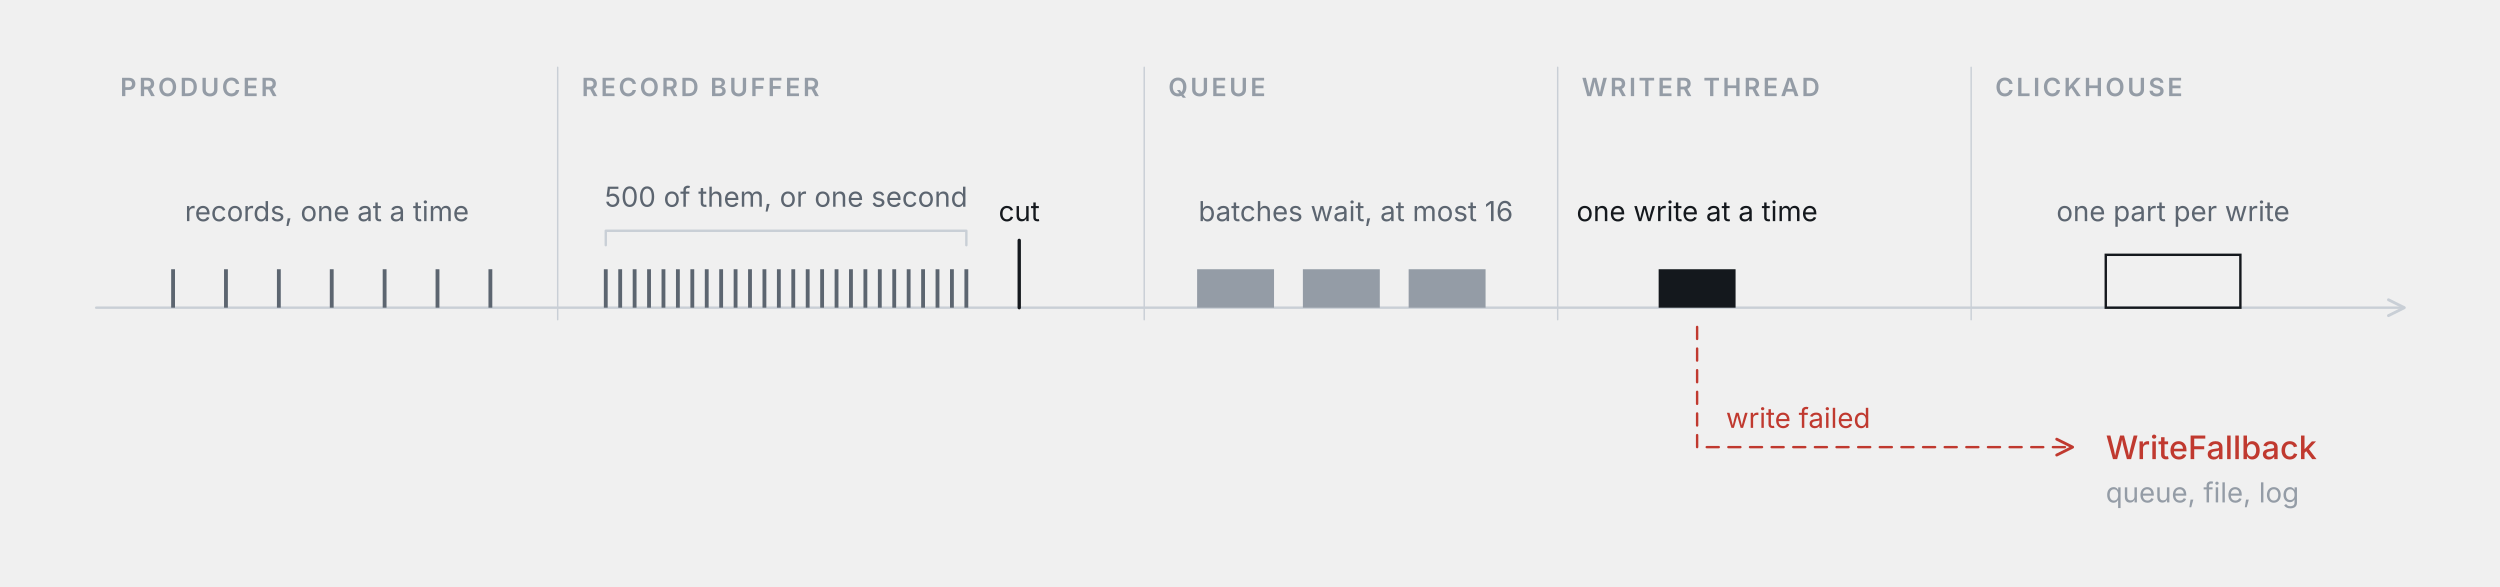
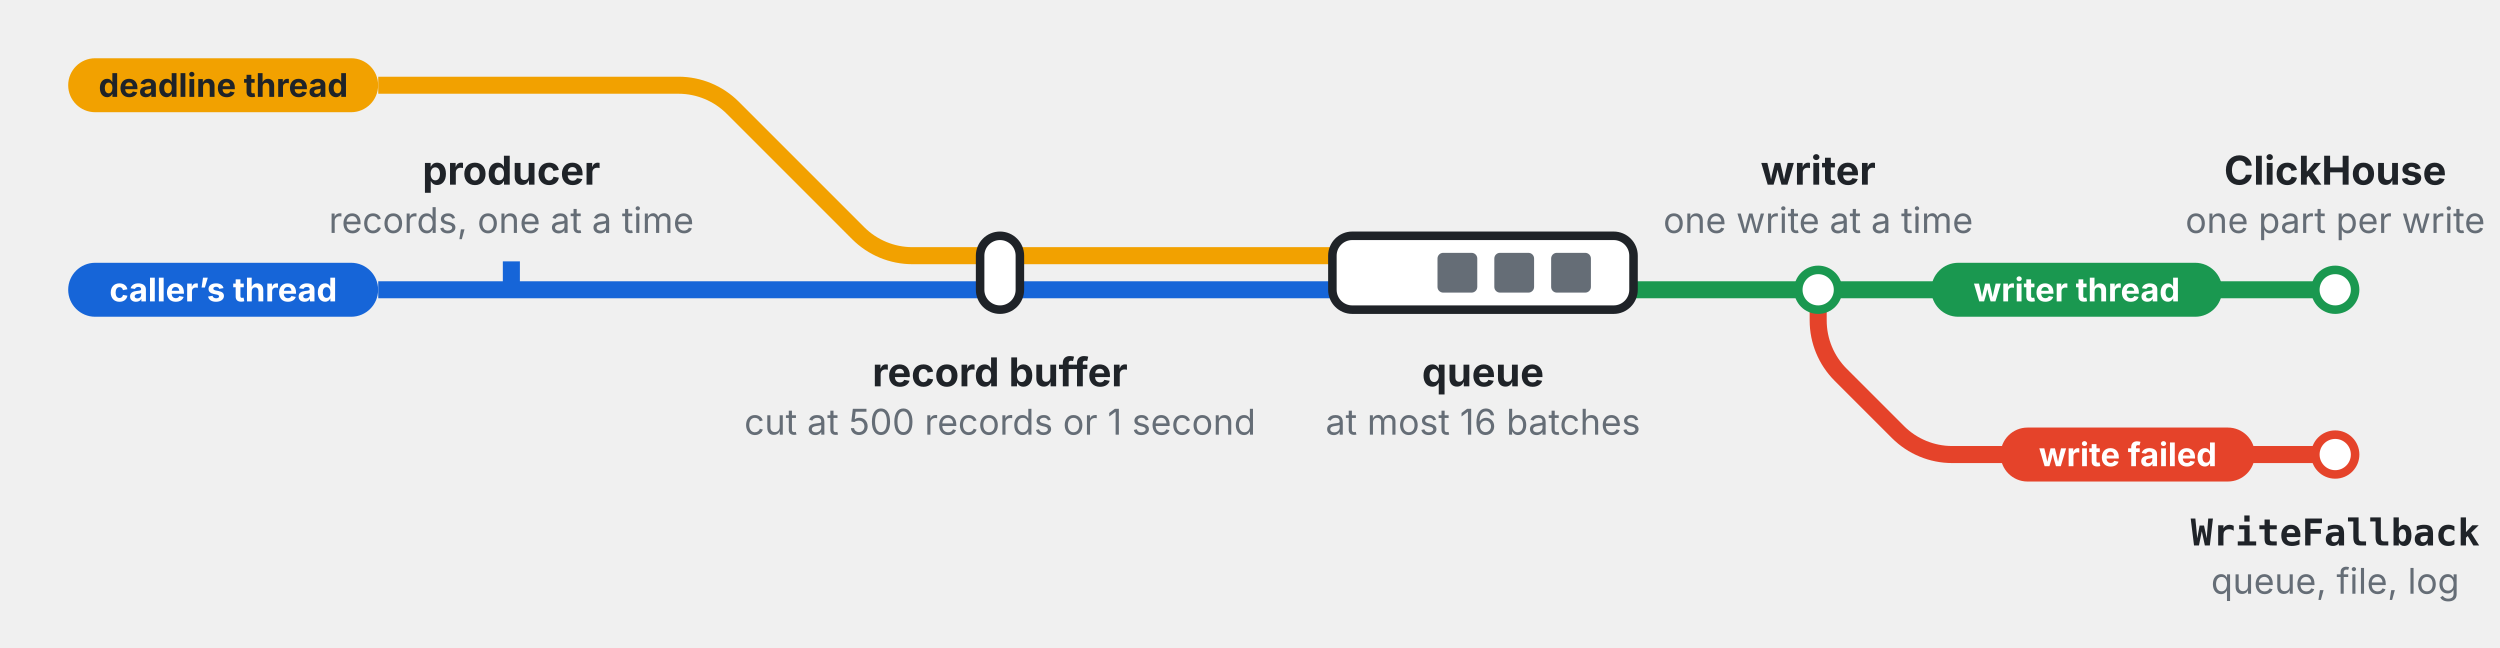
- <svg xmlns="http://www.w3.org/2000/svg" viewBox="0 0 1040 244" width="1040" height="244" role="img">
-   <defs>
-     <marker id="tip-ink" markerWidth="9" markerHeight="9" refX="7.2" refY="4.5" orient="auto">
-       <path d="M0.8,1.2 L7.4,4.5 L0.8,7.8" fill="none" stroke="#14181D" stroke-width="1.2" stroke-linecap="round" stroke-linejoin="round" />
-     </marker>
-     <marker id="tip-soft" markerWidth="9" markerHeight="9" refX="7.2" refY="4.5" orient="auto">
-       <path d="M0.8,1.2 L7.4,4.5 L0.8,7.8" fill="none" stroke="#5C6570" stroke-width="1.2" stroke-linecap="round" stroke-linejoin="round" />
-     </marker>
-     <marker id="tip-mute" markerWidth="9" markerHeight="9" refX="7.2" refY="4.5" orient="auto">
-       <path d="M0.8,1.2 L7.4,4.5 L0.8,7.8" fill="none" stroke="#949CA6" stroke-width="1.2" stroke-linecap="round" stroke-linejoin="round" />
-     </marker>
-     <marker id="tip-hair" markerWidth="9" markerHeight="9" refX="7.2" refY="4.5" orient="auto">
-       <path d="M0.8,1.2 L7.4,4.5 L0.8,7.8" fill="none" stroke="#C9CFD6" stroke-width="1.2" stroke-linecap="round" stroke-linejoin="round" />
-     </marker>
-     <marker id="tip-bad" markerWidth="9" markerHeight="9" refX="7.2" refY="4.5" orient="auto">
-       <path d="M0.8,1.2 L7.4,4.5 L0.8,7.8" fill="none" stroke="#C0392F" stroke-width="1.2" stroke-linecap="round" stroke-linejoin="round" />
-     </marker>
-   </defs>
-   <text x="50" y="40" font-family="-apple-system, BlinkMacSystemFont, 'Segoe UI', Inter, Helvetica, Arial, sans-serif" font-size="10.5" font-weight="600" fill="#949CA6" text-anchor="start" letter-spacing="0.1em">PRODUCER</text>
-   <text x="242" y="40" font-family="-apple-system, BlinkMacSystemFont, 'Segoe UI', Inter, Helvetica, Arial, sans-serif" font-size="10.5" font-weight="600" fill="#949CA6" text-anchor="start" letter-spacing="0.1em">RECORD BUFFER</text>
-   <path d="M232,28 L232,133" stroke="#C9CFD6" stroke-width="0.6" fill="none" stroke-linecap="round" />
-   <text x="486" y="40" font-family="-apple-system, BlinkMacSystemFont, 'Segoe UI', Inter, Helvetica, Arial, sans-serif" font-size="10.5" font-weight="600" fill="#949CA6" text-anchor="start" letter-spacing="0.1em">QUEUE</text>
-   <path d="M476,28 L476,133" stroke="#C9CFD6" stroke-width="0.6" fill="none" stroke-linecap="round" />
-   <text x="658" y="40" font-family="-apple-system, BlinkMacSystemFont, 'Segoe UI', Inter, Helvetica, Arial, sans-serif" font-size="10.5" font-weight="600" fill="#949CA6" text-anchor="start" letter-spacing="0.1em">WRITER THREAD</text>
-   <path d="M648,28 L648,133" stroke="#C9CFD6" stroke-width="0.6" fill="none" stroke-linecap="round" />
-   <text x="830" y="40" font-family="-apple-system, BlinkMacSystemFont, 'Segoe UI', Inter, Helvetica, Arial, sans-serif" font-size="10.5" font-weight="600" fill="#949CA6" text-anchor="start" letter-spacing="0.1em">CLICKHOUSE</text>
-   <path d="M820,28 L820,133" stroke="#C9CFD6" stroke-width="0.6" fill="none" stroke-linecap="round" />
-   <path d="M40,128 L1000,128" stroke="#C9CFD6" stroke-width="1" fill="none" stroke-linecap="round" marker-end="url(#tip-hair)" />
-   <path d="M72,128 L72,112" stroke="#5C6570" stroke-width="1.6" stroke-linecap="butt" />
-   <path d="M94,128 L94,112" stroke="#5C6570" stroke-width="1.6" stroke-linecap="butt" />
-   <path d="M116,128 L116,112" stroke="#5C6570" stroke-width="1.6" stroke-linecap="butt" />
-   <path d="M138,128 L138,112" stroke="#5C6570" stroke-width="1.6" stroke-linecap="butt" />
-   <path d="M160,128 L160,112" stroke="#5C6570" stroke-width="1.6" stroke-linecap="butt" />
-   <path d="M182,128 L182,112" stroke="#5C6570" stroke-width="1.6" stroke-linecap="butt" />
-   <path d="M204,128 L204,112" stroke="#5C6570" stroke-width="1.6" stroke-linecap="butt" />
-   <text x="136" y="92" font-family="-apple-system, BlinkMacSystemFont, 'Segoe UI', Inter, Helvetica, Arial, sans-serif" font-size="11.5" font-weight="400" fill="#5C6570" text-anchor="middle">records, one at a time</text>
-   <path d="M252,128 L252,112" stroke="#5C6570" stroke-width="1.6" stroke-linecap="butt" />
-   <path d="M258,128 L258,112" stroke="#5C6570" stroke-width="1.6" stroke-linecap="butt" />
-   <path d="M264,128 L264,112" stroke="#5C6570" stroke-width="1.6" stroke-linecap="butt" />
-   <path d="M270,128 L270,112" stroke="#5C6570" stroke-width="1.6" stroke-linecap="butt" />
-   <path d="M276,128 L276,112" stroke="#5C6570" stroke-width="1.6" stroke-linecap="butt" />
-   <path d="M282,128 L282,112" stroke="#5C6570" stroke-width="1.6" stroke-linecap="butt" />
-   <path d="M288,128 L288,112" stroke="#5C6570" stroke-width="1.6" stroke-linecap="butt" />
-   <path d="M294,128 L294,112" stroke="#5C6570" stroke-width="1.6" stroke-linecap="butt" />
-   <path d="M300,128 L300,112" stroke="#5C6570" stroke-width="1.6" stroke-linecap="butt" />
-   <path d="M306,128 L306,112" stroke="#5C6570" stroke-width="1.6" stroke-linecap="butt" />
-   <path d="M312,128 L312,112" stroke="#5C6570" stroke-width="1.6" stroke-linecap="butt" />
-   <path d="M318,128 L318,112" stroke="#5C6570" stroke-width="1.6" stroke-linecap="butt" />
-   <path d="M324,128 L324,112" stroke="#5C6570" stroke-width="1.6" stroke-linecap="butt" />
-   <path d="M330,128 L330,112" stroke="#5C6570" stroke-width="1.6" stroke-linecap="butt" />
-   <path d="M336,128 L336,112" stroke="#5C6570" stroke-width="1.6" stroke-linecap="butt" />
-   <path d="M342,128 L342,112" stroke="#5C6570" stroke-width="1.6" stroke-linecap="butt" />
-   <path d="M348,128 L348,112" stroke="#5C6570" stroke-width="1.6" stroke-linecap="butt" />
-   <path d="M354,128 L354,112" stroke="#5C6570" stroke-width="1.6" stroke-linecap="butt" />
-   <path d="M360,128 L360,112" stroke="#5C6570" stroke-width="1.6" stroke-linecap="butt" />
-   <path d="M366,128 L366,112" stroke="#5C6570" stroke-width="1.6" stroke-linecap="butt" />
-   <path d="M372,128 L372,112" stroke="#5C6570" stroke-width="1.6" stroke-linecap="butt" />
-   <path d="M378,128 L378,112" stroke="#5C6570" stroke-width="1.6" stroke-linecap="butt" />
-   <path d="M384,128 L384,112" stroke="#5C6570" stroke-width="1.6" stroke-linecap="butt" />
-   <path d="M390,128 L390,112" stroke="#5C6570" stroke-width="1.6" stroke-linecap="butt" />
-   <path d="M396,128 L396,112" stroke="#5C6570" stroke-width="1.6" stroke-linecap="butt" />
-   <path d="M402,128 L402,112" stroke="#5C6570" stroke-width="1.6" stroke-linecap="butt" />
-   <path d="M252,102 L252,96 L402,96 L402,102" stroke="#C9CFD6" stroke-width="1" fill="none" stroke-linecap="round" stroke-linejoin="round" />
-   <text x="327" y="86" font-family="-apple-system, BlinkMacSystemFont, 'Segoe UI', Inter, Helvetica, Arial, sans-serif" font-size="11.5" font-weight="400" fill="#5C6570" text-anchor="middle">500 of them, or one second</text>
-   <path d="M424,128 L424,100" stroke="#14181D" stroke-width="1.4" fill="none" stroke-linecap="round" />
-   <text x="424" y="92" font-family="-apple-system, BlinkMacSystemFont, 'Segoe UI', Inter, Helvetica, Arial, sans-serif" font-size="11.5" font-weight="400" fill="#14181D" text-anchor="middle">cut</text>
-   <rect x="498" y="112" width="32" height="16" fill="#949CA6" opacity="1.0" />
-   <rect x="542" y="112" width="32" height="16" fill="#949CA6" opacity="1.0" />
-   <rect x="586" y="112" width="32" height="16" fill="#949CA6" opacity="1.0" />
-   <text x="564" y="92" font-family="-apple-system, BlinkMacSystemFont, 'Segoe UI', Inter, Helvetica, Arial, sans-serif" font-size="11.5" font-weight="400" fill="#5C6570" text-anchor="middle">batches wait, at most 16</text>
-   <rect x="690" y="112" width="32" height="16" fill="#14181D" opacity="1.0" />
-   <text x="706" y="92" font-family="-apple-system, BlinkMacSystemFont, 'Segoe UI', Inter, Helvetica, Arial, sans-serif" font-size="11.5" font-weight="400" fill="#14181D" text-anchor="middle">one write at a time</text>
-   <rect x="876" y="106" width="56" height="22" fill="none" stroke="#14181D" stroke-width="1" />
-   <text x="904" y="92" font-family="-apple-system, BlinkMacSystemFont, 'Segoe UI', Inter, Helvetica, Arial, sans-serif" font-size="11.5" font-weight="400" fill="#5C6570" text-anchor="middle">one part per write</text>
-   <path d="M706,136 L706,186 L862,186" stroke="#C0392F" stroke-width="1" fill="none" stroke-linecap="round" stroke-linejoin="round" stroke-dasharray="5 4" marker-end="url(#tip-bad)" />
-   <text x="718" y="178" font-family="-apple-system, BlinkMacSystemFont, 'Segoe UI', Inter, Helvetica, Arial, sans-serif" font-size="11.5" font-weight="400" fill="#C0392F" text-anchor="start">write failed</text>
-   <text x="876" y="191" font-family="-apple-system, BlinkMacSystemFont, 'Segoe UI', Inter, Helvetica, Arial, sans-serif" font-size="13.5" font-weight="550" fill="#C0392F" text-anchor="start">WriteFallback</text>
-   <text x="876" y="209" font-family="-apple-system, BlinkMacSystemFont, 'Segoe UI', Inter, Helvetica, Arial, sans-serif" font-size="11.5" font-weight="400" fill="#949CA6" text-anchor="start">queue, file, log</text>
+ <svg xmlns="http://www.w3.org/2000/svg" viewBox="0 22 880 228" width="880" height="228" role="img">
+   <rect x="24.0" y="42.5" width="109.1" height="19" rx="9.5" fill="#F2A100" />
+   <text x="78.6" y="56.1" font-family="-apple-system, BlinkMacSystemFont, 'Segoe UI', Inter, Helvetica, Arial, sans-serif" font-size="11.5" font-weight="700" fill="#1F2328" text-anchor="middle">deadline thread</text>
+   <path d="M133.14,52.00 L238.82,52.00 A27.00,27.00 0 0 1 257.91,59.91 L302.09,104.09 A27.00,27.00 0 0 0 321.18,112.00 L476.00,112.00" stroke="#F2A100" stroke-width="6" fill="none" stroke-linecap="butt" stroke-linejoin="round" />
+   <rect x="24.0" y="114.5" width="109.1" height="19" rx="9.5" fill="#1665D8" />
+   <text x="78.6" y="128.1" font-family="-apple-system, BlinkMacSystemFont, 'Segoe UI', Inter, Helvetica, Arial, sans-serif" font-size="11.5" font-weight="700" fill="#FFFFFF" text-anchor="middle">caller’s thread</text>
+   <path d="M133.14,124.00 L476.00,124.00" stroke="#1665D8" stroke-width="6" fill="none" stroke-linecap="butt" stroke-linejoin="round" />
+   <path d="M568.00,124.00 L822.00,124.00" stroke="#1A9850" stroke-width="6" fill="none" stroke-linecap="butt" stroke-linejoin="round" />
+   <path d="M640.00,124.00 L640.00,134.82 A27.00,27.00 0 0 0 647.91,153.91 L668.09,174.09 A27.00,27.00 0 0 0 687.18,182.00 L822.00,182.00" stroke="#E5432A" stroke-width="6" fill="none" stroke-linecap="butt" stroke-linejoin="round" />
+   <path d="M180,124 L180.0,114.0" stroke="#1665D8" stroke-width="6" stroke-linecap="butt" />
+   <text x="180.0" y="87.0" font-family="-apple-system, BlinkMacSystemFont, 'Segoe UI', Inter, Helvetica, Arial, sans-serif" font-size="14" font-weight="650" fill="#1F2328" text-anchor="middle">producer</text>
+   <text x="180.0" y="104.0" font-family="-apple-system, BlinkMacSystemFont, 'Segoe UI', Inter, Helvetica, Arial, sans-serif" font-size="12.5" font-weight="400" fill="#656D76" text-anchor="middle">records, one at a time</text>
+   <rect x="345.00" y="105.00" width="14.00" height="26.00" rx="7.00" fill="#FFFFFF" stroke="#1F2328" stroke-width="3" />
+   <text x="352.0" y="158.0" font-family="-apple-system, BlinkMacSystemFont, 'Segoe UI', Inter, Helvetica, Arial, sans-serif" font-size="14" font-weight="650" fill="#1F2328" text-anchor="middle">record buffer</text>
+   <text x="352.0" y="175.0" font-family="-apple-system, BlinkMacSystemFont, 'Segoe UI', Inter, Helvetica, Arial, sans-serif" font-size="12.5" font-weight="400" fill="#656D76" text-anchor="middle">cut at 500 records or 1 second</text>
+   <rect x="469.00" y="105.00" width="106.00" height="26.00" rx="7.00" fill="#FFFFFF" stroke="#1F2328" stroke-width="3" />
+   <rect x="546" y="111" width="14" height="14" rx="2" fill="#656D76" />
+   <rect x="526" y="111" width="14" height="14" rx="2" fill="#656D76" />
+   <rect x="506" y="111" width="14" height="14" rx="2" fill="#656D76" />
+   <text x="522.0" y="158.0" font-family="-apple-system, BlinkMacSystemFont, 'Segoe UI', Inter, Helvetica, Arial, sans-serif" font-size="14" font-weight="650" fill="#1F2328" text-anchor="middle">queue</text>
+   <text x="522.0" y="175.0" font-family="-apple-system, BlinkMacSystemFont, 'Segoe UI', Inter, Helvetica, Arial, sans-serif" font-size="12.5" font-weight="400" fill="#656D76" text-anchor="middle">at most 16 batches</text>
+   <rect x="633.00" y="117.00" width="14.00" height="14.00" rx="7.00" fill="#FFFFFF" stroke="#1A9850" stroke-width="3" />
+   <text x="640.0" y="87.0" font-family="-apple-system, BlinkMacSystemFont, 'Segoe UI', Inter, Helvetica, Arial, sans-serif" font-size="14" font-weight="650" fill="#1F2328" text-anchor="middle">writer</text>
+   <text x="640.0" y="104.0" font-family="-apple-system, BlinkMacSystemFont, 'Segoe UI', Inter, Helvetica, Arial, sans-serif" font-size="12.5" font-weight="400" fill="#656D76" text-anchor="middle">one write at a time</text>
+   <rect x="679.8" y="114.5" width="102.4" height="19" rx="9.5" fill="#1A9850" />
+   <text x="731.0" y="128.1" font-family="-apple-system, BlinkMacSystemFont, 'Segoe UI', Inter, Helvetica, Arial, sans-serif" font-size="11.5" font-weight="700" fill="#FFFFFF" text-anchor="middle">writer thread</text>
+   <rect x="815.00" y="117.00" width="14.00" height="14.00" rx="7.00" fill="#FFFFFF" stroke="#1A9850" stroke-width="3" />
+   <text x="822.0" y="87.0" font-family="-apple-system, BlinkMacSystemFont, 'Segoe UI', Inter, Helvetica, Arial, sans-serif" font-size="14" font-weight="650" fill="#1F2328" text-anchor="middle">ClickHouse</text>
+   <text x="822.0" y="104.0" font-family="-apple-system, BlinkMacSystemFont, 'Segoe UI', Inter, Helvetica, Arial, sans-serif" font-size="12.5" font-weight="400" fill="#656D76" text-anchor="middle">one part per write</text>
+   <rect x="704.2" y="172.5" width="89.5" height="19" rx="9.5" fill="#E5432A" />
+   <text x="749.0" y="186.1" font-family="-apple-system, BlinkMacSystemFont, 'Segoe UI', Inter, Helvetica, Arial, sans-serif" font-size="11.5" font-weight="700" fill="#FFFFFF" text-anchor="middle">write failed</text>
+   <rect x="815.00" y="175.00" width="14.00" height="14.00" rx="7.00" fill="#FFFFFF" stroke="#E5432A" stroke-width="3" />
+   <text x="822.0" y="214.0" font-family="ui-monospace, SFMono-Regular, 'SF Mono', Menlo, Consolas, monospace" font-size="13" font-weight="650" fill="#1F2328" text-anchor="middle">WriteFallback</text>
+   <text x="822.0" y="231.0" font-family="-apple-system, BlinkMacSystemFont, 'Segoe UI', Inter, Helvetica, Arial, sans-serif" font-size="12.5" font-weight="400" fill="#656D76" text-anchor="middle">queue, file, log</text>
</svg>
